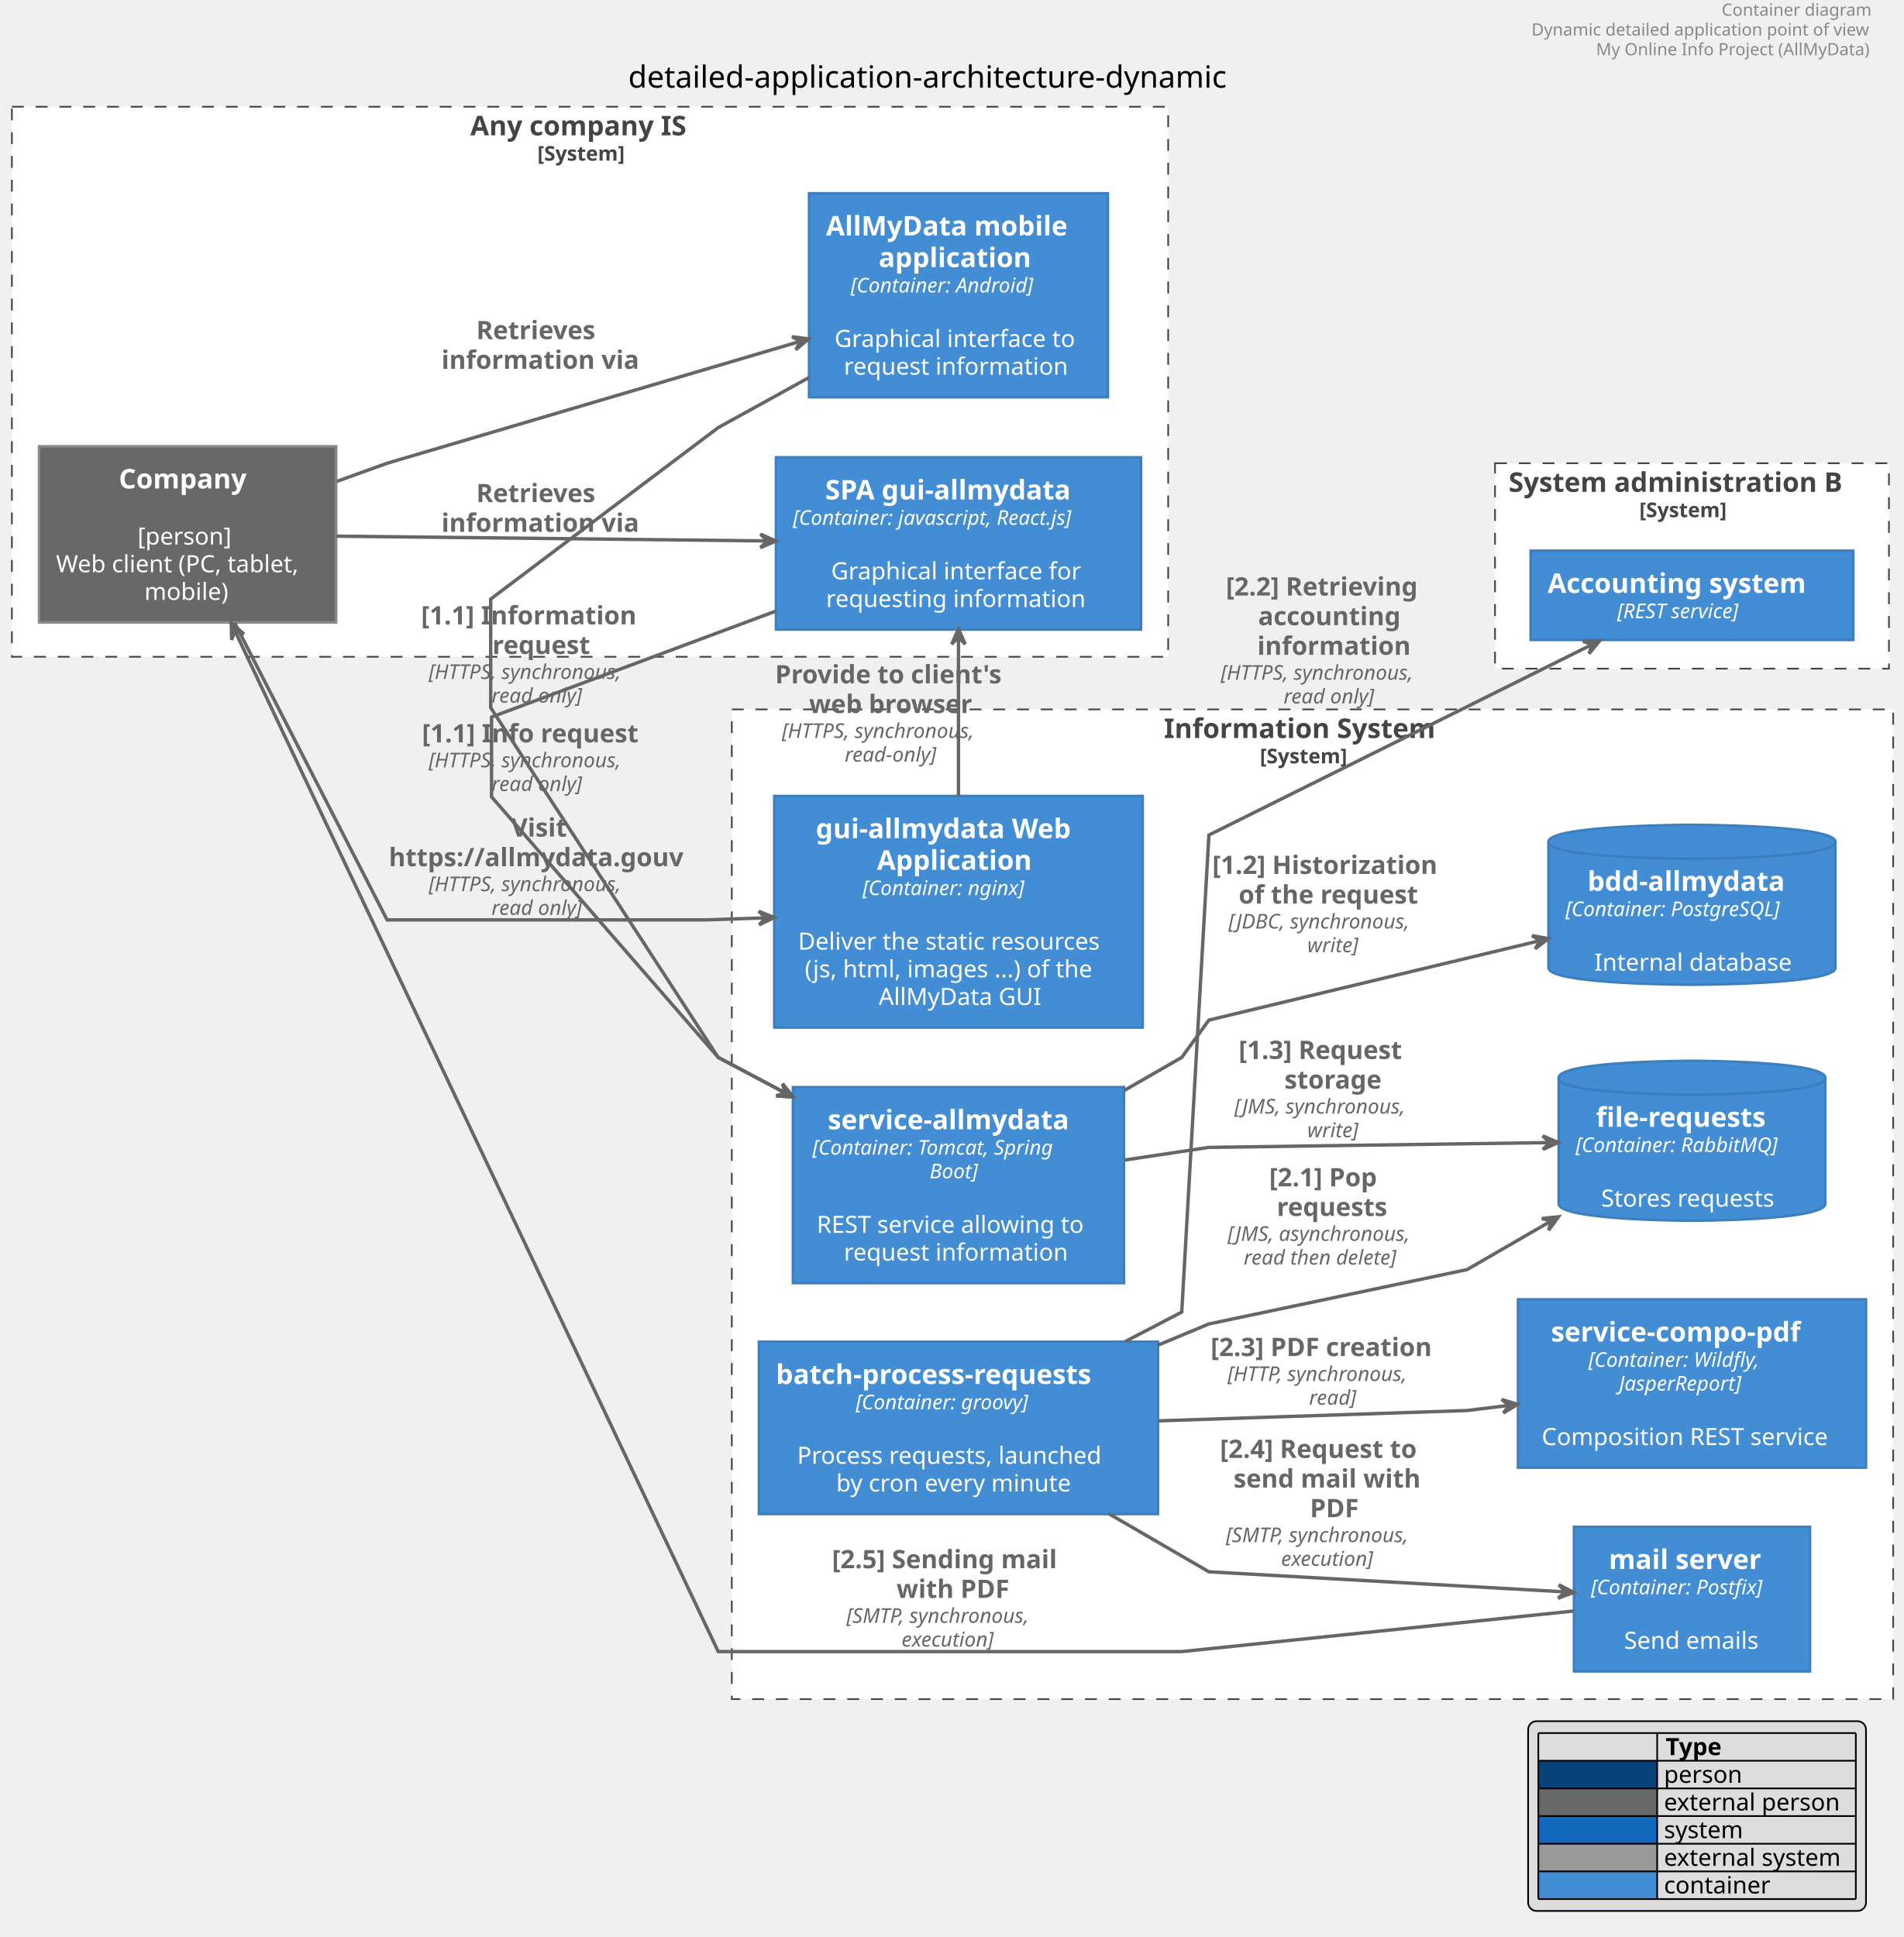
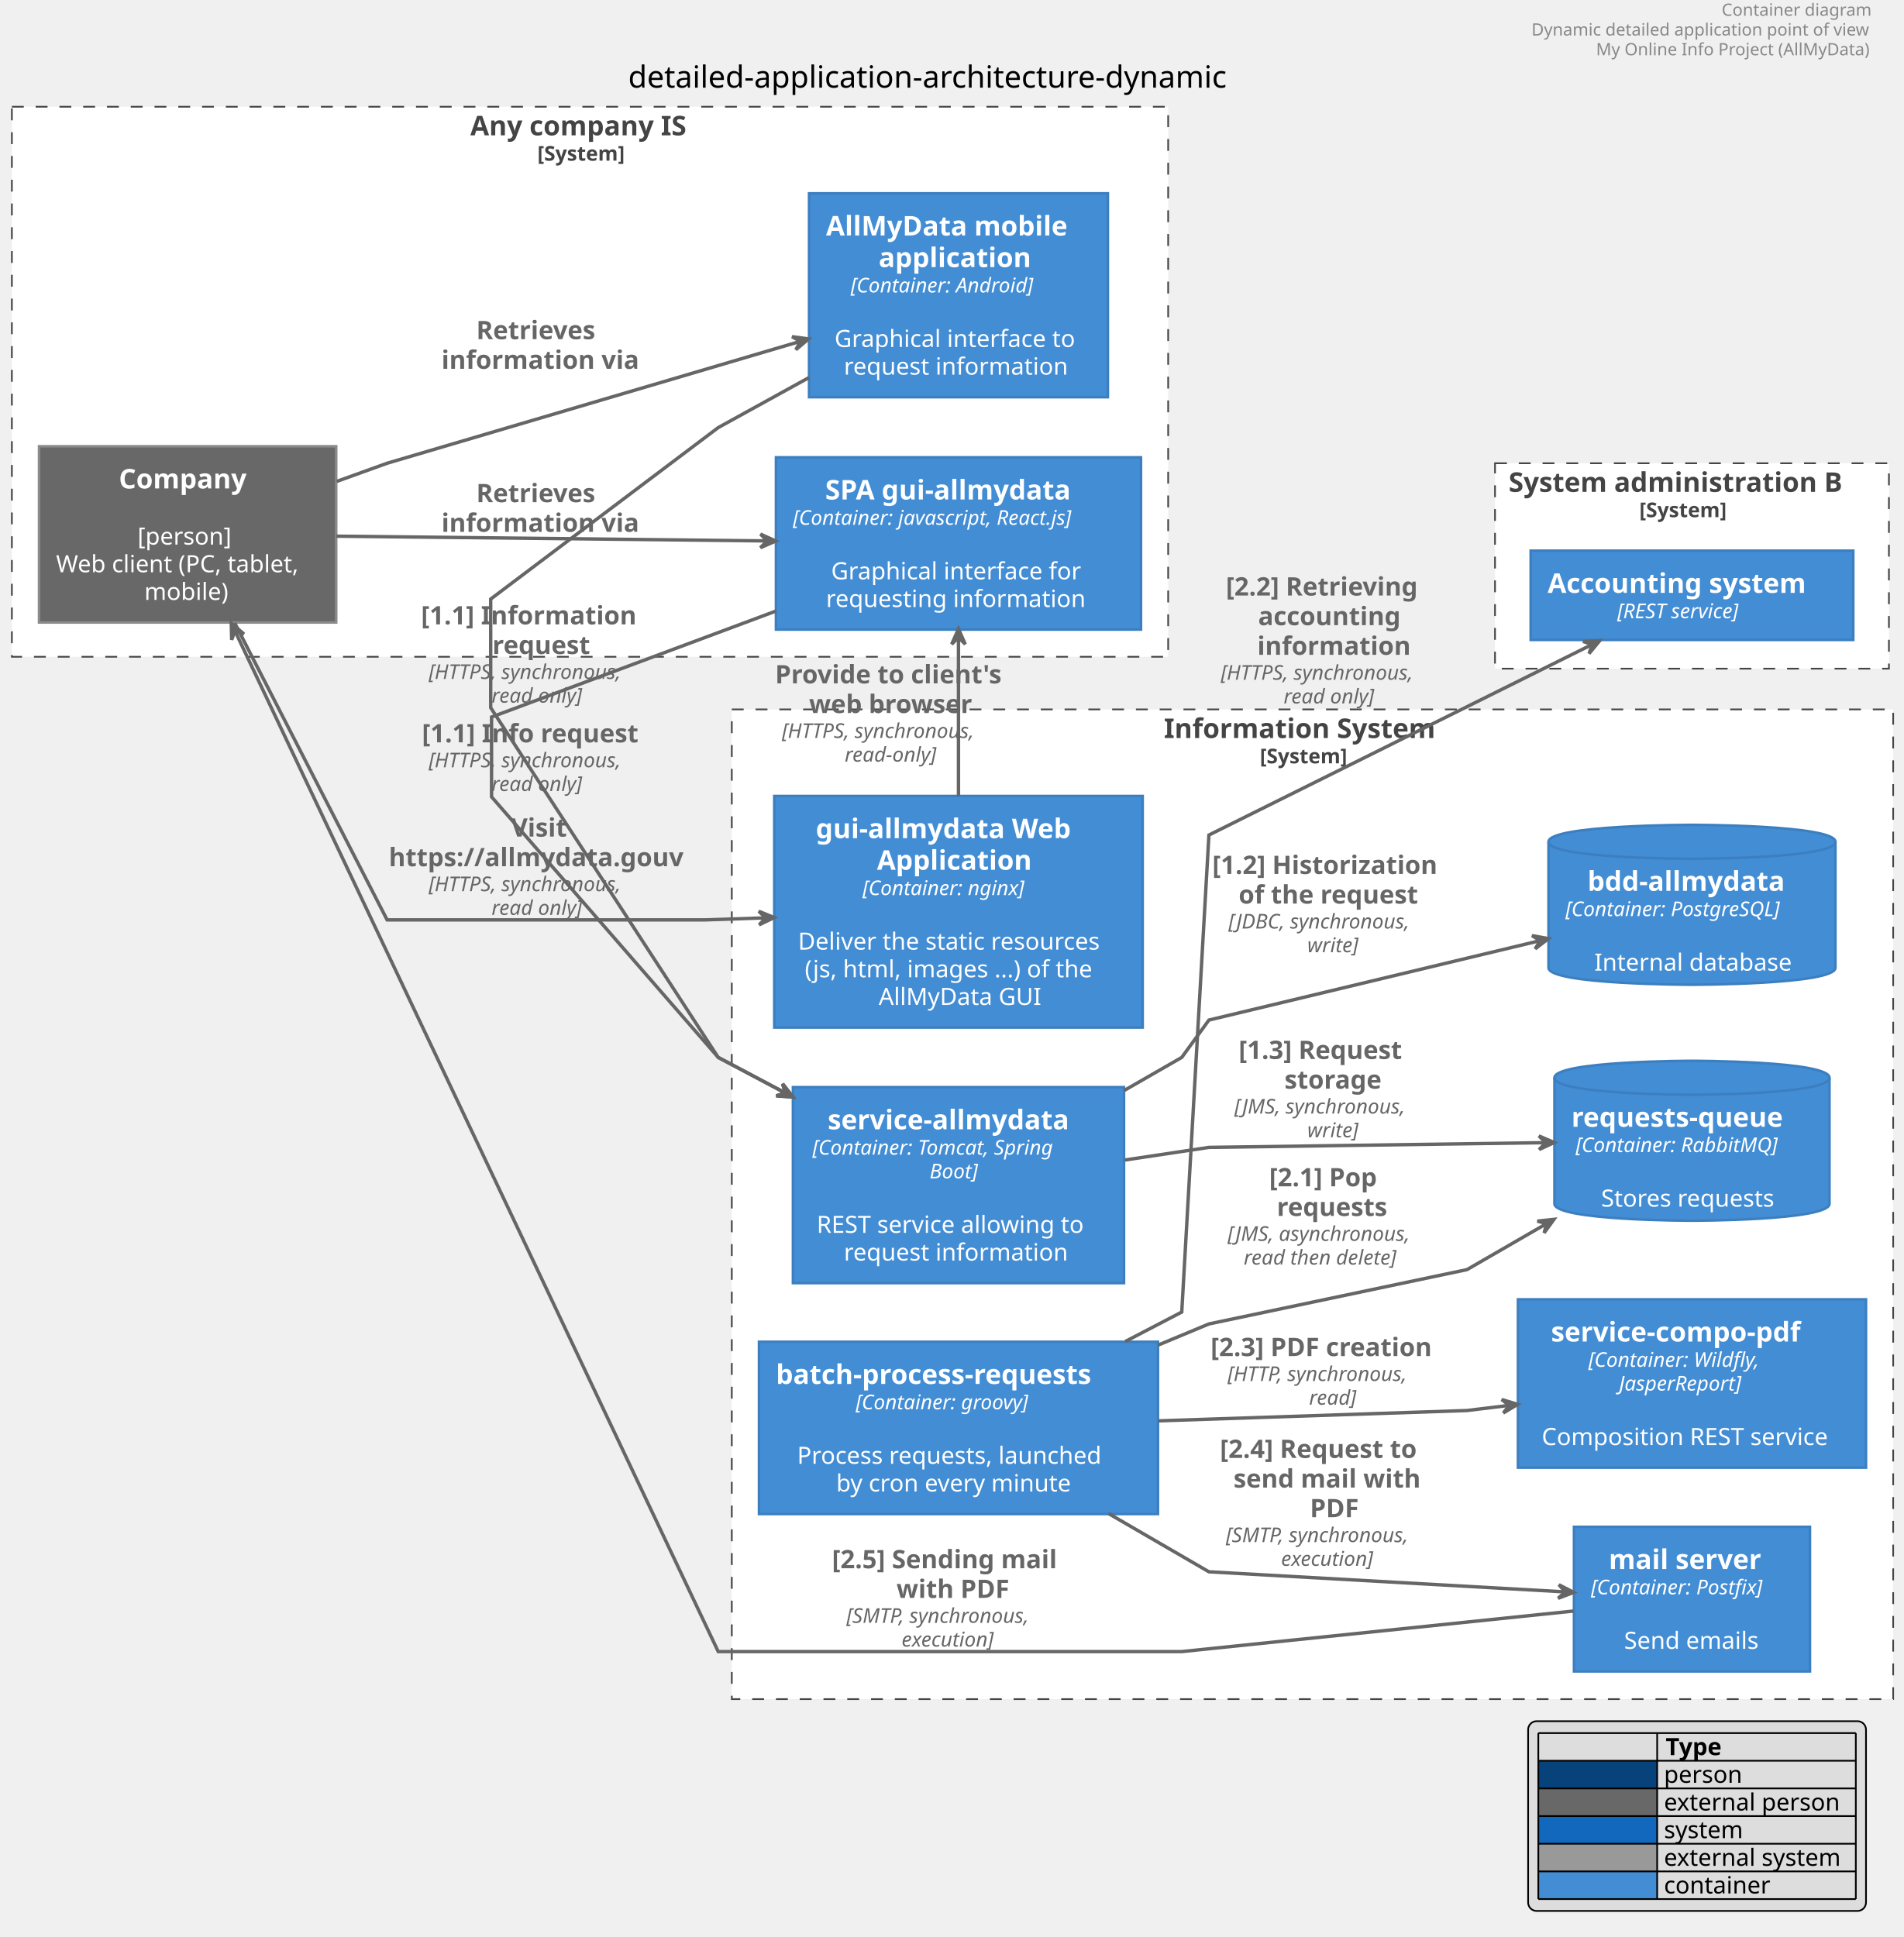
<svg xmlns="http://www.w3.org/2000/svg" contentScriptType="application/ecmascript" contentStyleType="text/css" height="1141px" preserveAspectRatio="none" style="width:1121px;height:1141px;" version="1.1" viewBox="0 0 1121 1141" width="1121px" zoomAndPan="magnify">
  <defs />
  <g>
    <text fill="#888888" font-family="sans-serif" font-size="10" lengthAdjust="spacing" textLength="91" x="1014" y="9.282">Container diagram</text>
    <text fill="#888888" font-family="sans-serif" font-size="10" lengthAdjust="spacing" textLength="203" x="902" y="20.923">Dynamic detailed application point of view</text>
    <text fill="#888888" font-family="sans-serif" font-size="10" lengthAdjust="spacing" textLength="168" x="940" y="32.563">My Online Info Project (AllMyData)</text>
    <text fill="#000000" font-family="sans-serif" font-size="18" lengthAdjust="spacing" textLength="368" x="370" y="51.63">detailed-application-architecture-dynamic</text>
    <rect fill="#FFFFFF" height="324" style="stroke:#444444;stroke-width:1.0;stroke-dasharray:7.0,7.0;" width="681" x="7" y="62.875" />
    <text fill="#444444" font-family="sans-serif" font-size="16" font-weight="bold" lengthAdjust="spacing" textLength="141" x="277" y="79.727">Any company IS</text>
    <text fill="#444444" font-family="sans-serif" font-size="12" font-weight="bold" lengthAdjust="spacing" textLength="62" x="316.5" y="94.639">[System]</text>
    <rect fill="#FFFFFF" height="121" style="stroke:#444444;stroke-width:1.0;stroke-dasharray:7.0,7.0;" width="232" x="880.5" y="272.875" />
    <text fill="#444444" font-family="sans-serif" font-size="16" font-weight="bold" lengthAdjust="spacing" textLength="216" x="888.5" y="289.727">System administration B</text>
    <text fill="#444444" font-family="sans-serif" font-size="12" font-weight="bold" lengthAdjust="spacing" textLength="62" x="965.5" y="304.639">[System]</text>
    <rect fill="#FFFFFF" height="583" style="stroke:#444444;stroke-width:1.0;stroke-dasharray:7.0,7.0;" width="684" x="431" y="417.875" />
    <text fill="#444444" font-family="sans-serif" font-size="16" font-weight="bold" lengthAdjust="spacing" textLength="175" x="685.5" y="434.727">Information System</text>
    <text fill="#444444" font-family="sans-serif" font-size="12" font-weight="bold" lengthAdjust="spacing" textLength="62" x="742" y="449.639">[System]</text>
    <rect fill="#686868" height="103.812" style="stroke:#8A8A8A;stroke-width:1.5;" width="175" x="23" y="262.875" />
    <text fill="#FFFFFF" font-family="sans-serif" font-size="16" font-weight="bold" lengthAdjust="spacing" textLength="81" x="70" y="287.727">Company</text>
    <text fill="#FFFFFF" font-family="sans-serif" font-size="14" lengthAdjust="spacing" textLength="0" x="112.5" y="304.495" />
    <text fill="#FFFFFF" font-family="sans-serif" font-size="14" lengthAdjust="spacing" textLength="59" x="81" y="320.792">[person]</text>
    <text fill="#FFFFFF" font-family="sans-serif" font-size="14" lengthAdjust="spacing" textLength="151" x="33" y="337.089">Web client (PC, tablet,</text>
    <text fill="#FFFFFF" font-family="sans-serif" font-size="14" lengthAdjust="spacing" textLength="51" x="85" y="353.386">mobile)</text>
    <rect fill="#438DD5" height="101.484" style="stroke:#3C7FC0;stroke-width:1.5;" width="215" x="457" y="269.375" />
    <text fill="#FFFFFF" font-family="sans-serif" font-size="16" font-weight="bold" lengthAdjust="spacing" textLength="157" x="486" y="294.227">SPA gui-allmydata</text>
    <text fill="#FFFFFF" font-family="sans-serif" font-size="12" font-style="italic" lengthAdjust="spacing" textLength="195" x="467" y="309.139">[Container: javascript, React.js]</text>
    <text fill="#FFFFFF" font-family="sans-serif" font-size="14" lengthAdjust="spacing" textLength="0" x="566.5" y="324.964" />
    <text fill="#FFFFFF" font-family="sans-serif" font-size="14" lengthAdjust="spacing" textLength="150" x="489.5" y="341.261">Graphical interface for</text>
    <text fill="#FFFFFF" font-family="sans-serif" font-size="14" lengthAdjust="spacing" textLength="156" x="486.5" y="357.558">requesting information</text>
    <rect fill="#438DD5" height="120.109" style="stroke:#3C7FC0;stroke-width:1.5;" width="176" x="476.5" y="113.875" />
    <text fill="#FFFFFF" font-family="sans-serif" font-size="16" font-weight="bold" lengthAdjust="spacing" textLength="150" x="486.5" y="138.727">AllMyData mobile</text>
    <text fill="#FFFFFF" font-family="sans-serif" font-size="16" font-weight="bold" lengthAdjust="spacing" textLength="94" x="517.5" y="157.352">application</text>
    <text fill="#FFFFFF" font-family="sans-serif" font-size="12" font-style="italic" lengthAdjust="spacing" textLength="127" x="501" y="172.264">[Container: Android]</text>
    <text fill="#FFFFFF" font-family="sans-serif" font-size="14" lengthAdjust="spacing" textLength="0" x="566.5" y="188.089" />
    <text fill="#FFFFFF" font-family="sans-serif" font-size="14" lengthAdjust="spacing" textLength="146" x="491.5" y="204.386">Graphical interface to</text>
    <text fill="#FFFFFF" font-family="sans-serif" font-size="14" lengthAdjust="spacing" textLength="135" x="497" y="220.683">request information</text>
    <rect fill="#438DD5" height="52.594" style="stroke:#3C7FC0;stroke-width:1.5;" width="190" x="901.5" y="324.375" />
    <text fill="#FFFFFF" font-family="sans-serif" font-size="16" font-weight="bold" lengthAdjust="spacing" textLength="170" x="911.5" y="349.227">Accounting system</text>
    <text fill="#FFFFFF" font-family="sans-serif" font-size="12" font-style="italic" lengthAdjust="spacing" textLength="88" x="952.5" y="364.139">[REST service]</text>
    <rect fill="#438DD5" height="136.406" style="stroke:#3C7FC0;stroke-width:1.5;" width="217" x="456" y="468.875" />
    <text fill="#FFFFFF" font-family="sans-serif" font-size="16" font-weight="bold" lengthAdjust="spacing" textLength="162" x="480.5" y="493.727">gui-allmydata Web</text>
    <text fill="#FFFFFF" font-family="sans-serif" font-size="16" font-weight="bold" lengthAdjust="spacing" textLength="96" x="516.5" y="512.352">Application</text>
    <text fill="#FFFFFF" font-family="sans-serif" font-size="12" font-style="italic" lengthAdjust="spacing" textLength="113" x="508" y="527.264">[Container: nginx]</text>
    <text fill="#FFFFFF" font-family="sans-serif" font-size="14" lengthAdjust="spacing" textLength="0" x="566.5" y="543.089" />
    <text fill="#FFFFFF" font-family="sans-serif" font-size="14" lengthAdjust="spacing" textLength="189" x="470" y="559.386">Deliver the static resources</text>
    <text fill="#FFFFFF" font-family="sans-serif" font-size="14" lengthAdjust="spacing" textLength="177" x="474" y="575.683">(js, html, images ...) of the</text>
    <text fill="#FFFFFF" font-family="sans-serif" font-size="14" lengthAdjust="spacing" textLength="94" x="517.5" y="591.98">AllMyData GUI</text>
    <rect fill="#438DD5" height="115.453" style="stroke:#3C7FC0;stroke-width:1.5;" width="195" x="467" y="640.375" />
    <text fill="#FFFFFF" font-family="sans-serif" font-size="16" font-weight="bold" lengthAdjust="spacing" textLength="154" x="487.5" y="665.227">service-allmydata</text>
    <text fill="#FFFFFF" font-family="sans-serif" font-size="12" font-style="italic" lengthAdjust="spacing" textLength="168" x="478.5" y="680.139">[Container: Tomcat, Spring</text>
    <text fill="#FFFFFF" font-family="sans-serif" font-size="12" font-style="italic" lengthAdjust="spacing" textLength="34" x="547.5" y="694.107">Boot]</text>
    <text fill="#FFFFFF" font-family="sans-serif" font-size="14" lengthAdjust="spacing" textLength="0" x="566.5" y="709.933" />
    <text fill="#FFFFFF" font-family="sans-serif" font-size="14" lengthAdjust="spacing" textLength="167" x="481" y="726.23">REST service allowing to</text>
    <text fill="#FFFFFF" font-family="sans-serif" font-size="14" lengthAdjust="spacing" textLength="135" x="497" y="742.526">request information</text>
    <rect fill="#438DD5" height="101.484" style="stroke:#3C7FC0;stroke-width:1.5;" width="235" x="447" y="790.375" />
    <text fill="#FFFFFF" font-family="sans-serif" font-size="16" font-weight="bold" lengthAdjust="spacing" textLength="215" x="457" y="815.227">batch-process-requests</text>
    <text fill="#FFFFFF" font-family="sans-serif" font-size="12" font-style="italic" lengthAdjust="spacing" textLength="121" x="504" y="830.139">[Container: groovy]</text>
    <text fill="#FFFFFF" font-family="sans-serif" font-size="14" lengthAdjust="spacing" textLength="0" x="566.5" y="845.964" />
    <text fill="#FFFFFF" font-family="sans-serif" font-size="14" lengthAdjust="spacing" textLength="194" x="469.5" y="862.261">Process requests, launched</text>
    <text fill="#FFFFFF" font-family="sans-serif" font-size="14" lengthAdjust="spacing" textLength="144" x="492.5" y="878.558">by cron every minute</text>
-     <path d="M918,634.875 C918,624.875 996.5,624.875 996.5,624.875 C996.5,624.875 1075,624.875 1075,634.875 L1075,709.062 C1075,719.062 996.5,719.062 996.5,719.062 C996.5,719.062 918,719.062 918,709.062 L918,634.875 " fill="#438DD5" style="stroke:#3C7FC0;stroke-width:1.5;" />
-     <path d="M918,634.875 C918,644.875 996.5,644.875 996.5,644.875 C996.5,644.875 1075,644.875 1075,634.875 " fill="none" style="stroke:#3C7FC0;stroke-width:1.5;" />
-     <text fill="#FFFFFF" font-family="sans-serif" font-size="16" font-weight="bold" lengthAdjust="spacing" textLength="113" x="940" y="663.727">file-requests</text>
+     <path d="M915.5,634.875 C915.5,624.875 996.5,624.875 996.5,624.875 C996.5,624.875 1077.5,624.875 1077.5,634.875 L1077.5,709.062 C1077.5,719.062 996.5,719.062 996.5,719.062 C996.5,719.062 915.5,719.062 915.5,709.062 L915.5,634.875 " fill="#438DD5" style="stroke:#3C7FC0;stroke-width:1.5;" />
+     <path d="M915.5,634.875 C915.5,644.875 996.5,644.875 996.5,644.875 C996.5,644.875 1077.5,644.875 1077.5,634.875 " fill="none" style="stroke:#3C7FC0;stroke-width:1.5;" />
+     <text fill="#FFFFFF" font-family="sans-serif" font-size="16" font-weight="bold" lengthAdjust="spacing" textLength="142" x="925.5" y="663.727">requests-queue</text>
    <text fill="#FFFFFF" font-family="sans-serif" font-size="12" font-style="italic" lengthAdjust="spacing" textLength="137" x="928" y="678.639">[Container: RabbitMQ]</text>
    <text fill="#FFFFFF" font-family="sans-serif" font-size="14" lengthAdjust="spacing" textLength="0" x="998.5" y="694.464" />
    <text fill="#FFFFFF" font-family="sans-serif" font-size="14" lengthAdjust="spacing" textLength="111" x="943" y="710.761">Stores requests</text>
    <path d="M912,495.875 C912,485.875 996.5,485.875 996.5,485.875 C996.5,485.875 1081,485.875 1081,495.875 L1081,570.062 C1081,580.062 996.5,580.062 996.5,580.062 C996.5,580.062 912,580.062 912,570.062 L912,495.875 " fill="#438DD5" style="stroke:#3C7FC0;stroke-width:1.5;" />
    <path d="M912,495.875 C912,505.875 996.5,505.875 996.5,505.875 C996.5,505.875 1081,505.875 1081,495.875 " fill="none" style="stroke:#3C7FC0;stroke-width:1.5;" />
    <text fill="#FFFFFF" font-family="sans-serif" font-size="16" font-weight="bold" lengthAdjust="spacing" textLength="123" x="935" y="524.727">bdd-allmydata</text>
    <text fill="#FFFFFF" font-family="sans-serif" font-size="12" font-style="italic" lengthAdjust="spacing" textLength="149" x="922" y="539.639">[Container: PostgreSQL]</text>
    <text fill="#FFFFFF" font-family="sans-serif" font-size="14" lengthAdjust="spacing" textLength="0" x="998.5" y="555.464" />
    <text fill="#FFFFFF" font-family="sans-serif" font-size="14" lengthAdjust="spacing" textLength="119" x="939" y="571.761">Internal database</text>
    <rect fill="#438DD5" height="99.156" style="stroke:#3C7FC0;stroke-width:1.5;" width="205" x="894" y="765.375" />
    <text fill="#FFFFFF" font-family="sans-serif" font-size="16" font-weight="bold" lengthAdjust="spacing" textLength="166" x="913.5" y="790.227">service-compo-pdf</text>
    <text fill="#FFFFFF" font-family="sans-serif" font-size="12" font-style="italic" lengthAdjust="spacing" textLength="118" x="935.5" y="805.139">[Container: Wildfly,</text>
    <text fill="#FFFFFF" font-family="sans-serif" font-size="12" font-style="italic" lengthAdjust="spacing" textLength="86" x="953.5" y="819.107">JasperReport]</text>
    <text fill="#FFFFFF" font-family="sans-serif" font-size="14" lengthAdjust="spacing" textLength="0" x="998.5" y="834.933" />
    <text fill="#FFFFFF" font-family="sans-serif" font-size="14" lengthAdjust="spacing" textLength="181" x="908" y="851.23">Composition REST service</text>
    <rect fill="#438DD5" height="85.188" style="stroke:#3C7FC0;stroke-width:1.5;" width="139" x="927" y="899.375" />
    <text fill="#FFFFFF" font-family="sans-serif" font-size="16" font-weight="bold" lengthAdjust="spacing" textLength="98" x="947.5" y="924.227">mail server</text>
    <text fill="#FFFFFF" font-family="sans-serif" font-size="12" font-style="italic" lengthAdjust="spacing" textLength="119" x="937" y="939.139">[Container: Postfix]</text>
    <text fill="#FFFFFF" font-family="sans-serif" font-size="14" lengthAdjust="spacing" textLength="0" x="998.5" y="954.964" />
    <text fill="#FFFFFF" font-family="sans-serif" font-size="14" lengthAdjust="spacing" textLength="84" x="956.5" y="971.261">Send emails</text>
    <path d="M138.23,366.955 C172.62,433.975 228,541.875 228,541.875 C228,541.875 415,541.875 415,541.875 C415,541.875 430.21,541.365 450.9,540.665 " fill="none" id="company-to-static_resources" style="stroke:#666666;stroke-width:2.0;" />
    <polygon fill="#666666" points="455.97,540.495,446.849,536.78,450.973,540.652,447.1,544.776,455.97,540.495" style="stroke:#666666;stroke-width:2.0;" />
    <text fill="#666666" font-family="sans-serif" font-size="15" font-weight="bold" lengthAdjust="spacing" textLength="36" x="301" y="492.798">Visit</text>
    <text fill="#666666" font-family="sans-serif" font-size="15" font-weight="bold" lengthAdjust="spacing" textLength="185" x="229" y="510.259">https://allmydata.gouv</text>
    <text fill="#666666" font-family="sans-serif" font-size="12" font-style="italic" lengthAdjust="spacing" textLength="134" x="252.5" y="524.936">[HTTPS, synchronous,</text>
    <text fill="#666666" font-family="sans-serif" font-size="12" font-style="italic" lengthAdjust="spacing" textLength="64" x="289.5" y="538.904">read only]</text>
    <path d="M198.12,315.835 C270.23,316.635 373.41,317.775 451.74,318.635 " fill="none" id="company-to-spa" style="stroke:#666666;stroke-width:2.0;" />
    <polygon fill="#666666" points="456.86,318.695,447.895,314.618,451.86,318.652,447.826,322.618,456.86,318.695" style="stroke:#666666;stroke-width:2.0;" />
    <text fill="#666666" font-family="sans-serif" font-size="15" font-weight="bold" lengthAdjust="spacing" textLength="77" x="280.5" y="295.798">Retrieves</text>
    <text fill="#666666" font-family="sans-serif" font-size="15" font-weight="bold" lengthAdjust="spacing" textLength="123" x="260" y="313.259">information via</text>
    <path d="M198.3,283.585 C215.31,277.455 228,272.875 228,272.875 C228,272.875 371.92,230.405 471.24,201.105 " fill="none" id="company-to-mobile" style="stroke:#666666;stroke-width:2.0;" />
    <polygon fill="#666666" points="476.23,199.625,466.466,198.332,471.434,201.038,468.728,206.006,476.23,199.625" style="stroke:#666666;stroke-width:2.0;" />
    <text fill="#666666" font-family="sans-serif" font-size="15" font-weight="bold" lengthAdjust="spacing" textLength="77" x="280.5" y="199.798">Retrieves</text>
    <text fill="#666666" font-family="sans-serif" font-size="15" font-weight="bold" lengthAdjust="spacing" textLength="123" x="260" y="217.259">information via</text>
    <path d="M564.5,468.815 C564.5,438.855 564.5,404.105 564.5,375.705 " fill="none" id="static_resources-to-spa" style="stroke:#666666;stroke-width:2.0;" />
    <polygon fill="#666666" points="564.5,370.475,560.5,379.475,564.5,375.475,568.5,379.475,564.5,370.475" style="stroke:#666666;stroke-width:2.0;" />
    <text fill="#666666" font-family="sans-serif" font-size="15" font-weight="bold" lengthAdjust="spacing" textLength="146" x="456.5" y="402.548">Provide to client's</text>
    <text fill="#666666" font-family="sans-serif" font-size="15" font-weight="bold" lengthAdjust="spacing" textLength="106" x="476.5" y="420.009">web browser</text>
    <text fill="#666666" font-family="sans-serif" font-size="12" font-style="italic" lengthAdjust="spacing" textLength="134" x="460.5" y="434.685">[HTTPS, synchronous,</text>
    <text fill="#666666" font-family="sans-serif" font-size="12" font-style="italic" lengthAdjust="spacing" textLength="64" x="497.5" y="448.654">read-only]</text>
    <path d="M457,359.945 C379.87,388.695 289.5,422.375 289.5,422.375 C289.5,422.375 289.5,469.375 289.5,469.375 C289.5,469.375 423,622.875 423,622.875 C423,622.875 440.13,631.955 462.46,643.795 " fill="none" id="spa-to-sm" style="stroke:#666666;stroke-width:2.0;" />
    <polygon fill="#666666" points="467,646.195,460.925,638.442,462.584,643.851,457.175,645.509,467,646.195" style="stroke:#666666;stroke-width:2.0;" />
    <text fill="#666666" font-family="sans-serif" font-size="15" font-weight="bold" lengthAdjust="spacing" textLength="146" x="248.5" y="437.298">[1.1] Info request</text>
    <text fill="#666666" font-family="sans-serif" font-size="12" font-style="italic" lengthAdjust="spacing" textLength="134" x="252.5" y="451.975">[HTTPS, synchronous,</text>
    <text fill="#666666" font-family="sans-serif" font-size="12" font-style="italic" lengthAdjust="spacing" textLength="64" x="289.5" y="465.943">read only]</text>
    <path d="M476.5,222.385 C447.72,238.245 423,251.875 423,251.875 C423,251.875 289,352.875 289,352.875 C289,352.875 289,416.875 289,416.875 C289,416.875 423,622.875 423,622.875 C423,622.875 440.13,631.955 462.46,643.795 " fill="none" id="mobile-to-sm" style="stroke:#666666;stroke-width:2.0;" />
    <polygon fill="#666666" points="467,646.195,460.925,638.442,462.584,643.851,457.175,645.509,467,646.195" style="stroke:#666666;stroke-width:2.0;" />
    <text fill="#666666" font-family="sans-serif" font-size="15" font-weight="bold" lengthAdjust="spacing" textLength="142" x="248" y="367.798">[1.1] Information</text>
    <text fill="#666666" font-family="sans-serif" font-size="15" font-weight="bold" lengthAdjust="spacing" textLength="63" x="290" y="385.259">request</text>
    <text fill="#666666" font-family="sans-serif" font-size="12" font-style="italic" lengthAdjust="spacing" textLength="134" x="252.5" y="399.935">[HTTPS, synchronous,</text>
    <text fill="#666666" font-family="sans-serif" font-size="12" font-style="italic" lengthAdjust="spacing" textLength="64" x="289.5" y="413.904">read only]</text>
    <path d="M662.05,642.385 C681.44,631.245 696,622.875 696,622.875 C696,622.875 712,600.875 712,600.875 C712,600.875 823.85,574.045 907.04,554.095 " fill="none" id="sm-to-bdd" style="stroke:#666666;stroke-width:2.0;" />
    <polygon fill="#666666" points="911.97,552.905,902.283,551.127,907.109,554.077,904.159,558.904,911.97,552.905" style="stroke:#666666;stroke-width:2.0;" />
    <text fill="#666666" font-family="sans-serif" font-size="15" font-weight="bold" lengthAdjust="spacing" textLength="148" x="714" y="514.798">[1.2] Historization</text>
    <text fill="#666666" font-family="sans-serif" font-size="15" font-weight="bold" lengthAdjust="spacing" textLength="117" x="729.5" y="532.259">of the request</text>
    <text fill="#666666" font-family="sans-serif" font-size="12" font-style="italic" lengthAdjust="spacing" textLength="125" x="723.5" y="546.936">[JDBC, synchronous,</text>
    <text fill="#666666" font-family="sans-serif" font-size="12" font-style="italic" lengthAdjust="spacing" textLength="36" x="770" y="560.904">write]</text>
-     <path d="M662.4,683.325 C689.65,679.235 712,675.875 712,675.875 C712,675.875 828.79,674.225 912.45,673.045 " fill="none" id="sm-to-file" style="stroke:#666666;stroke-width:2.0;" />
-     <polygon fill="#666666" points="917.66,672.975,908.604,669.104,912.66,673.046,908.718,677.103,917.66,672.975" style="stroke:#666666;stroke-width:2.0;" />
+     <path d="M662.4,683.325 C689.65,679.235 712,675.875 712,675.875 C712,675.875 826.48,674.255 909.95,673.085 " fill="none" id="sm-to-queue" style="stroke:#666666;stroke-width:2.0;" />
+     <polygon fill="#666666" points="915.4,673.005,906.344,669.134,910.4,673.076,906.458,677.133,915.4,673.005" style="stroke:#666666;stroke-width:2.0;" />
    <text fill="#666666" font-family="sans-serif" font-size="15" font-weight="bold" lengthAdjust="spacing" textLength="112" x="729.5" y="623.798">[1.3] Request</text>
    <text fill="#666666" font-family="sans-serif" font-size="15" font-weight="bold" lengthAdjust="spacing" textLength="63" x="756.5" y="641.259">storage</text>
    <text fill="#666666" font-family="sans-serif" font-size="12" font-style="italic" lengthAdjust="spacing" textLength="118" x="727" y="655.936">[JMS, synchronous,</text>
    <text fill="#666666" font-family="sans-serif" font-size="12" font-style="italic" lengthAdjust="spacing" textLength="36" x="770" y="669.904">write]</text>
-     <path d="M682,792.365 C699.59,785.045 712,779.875 712,779.875 C712,779.875 864,747.875 864,747.875 C864,747.875 886.69,734.755 913.23,719.425 " fill="none" id="batch-to-file" style="stroke:#666666;stroke-width:2.0;" />
-     <polygon fill="#666666" points="917.87,716.745,908.076,717.782,913.54,719.246,912.077,724.71,917.87,716.745" style="stroke:#666666;stroke-width:2.0;" />
+     <path d="M682,792.365 C699.59,785.045 712,779.875 712,779.875 C712,779.875 864,747.875 864,747.875 C864,747.875 885.3,735.565 910.76,720.845 " fill="none" id="batch-to-queue" style="stroke:#666666;stroke-width:2.0;" />
+     <polygon fill="#666666" points="915.22,718.275,905.426,719.312,910.89,720.776,909.427,726.24,915.22,718.275" style="stroke:#666666;stroke-width:2.0;" />
    <text fill="#666666" font-family="sans-serif" font-size="15" font-weight="bold" lengthAdjust="spacing" textLength="76" x="747.5" y="698.798">[2.1] Pop</text>
    <text fill="#666666" font-family="sans-serif" font-size="15" font-weight="bold" lengthAdjust="spacing" textLength="72" x="752" y="716.259">requests</text>
    <text fill="#666666" font-family="sans-serif" font-size="12" font-style="italic" lengthAdjust="spacing" textLength="126" x="723" y="730.936">[JMS, asynchronous,</text>
    <text fill="#666666" font-family="sans-serif" font-size="12" font-style="italic" lengthAdjust="spacing" textLength="111" x="732.5" y="744.904">read then delete]</text>
    <path d="M662.73,790.215 C681.78,780.285 696,772.875 696,772.875 C696,772.875 712,491.875 712,491.875 C712,491.875 854.33,421.085 937.29,379.825 " fill="none" id="batch-to-scompta" style="stroke:#666666;stroke-width:2.0;" />
    <polygon fill="#666666" points="942.18,377.395,932.341,377.83,937.705,379.625,935.909,384.99,942.18,377.395" style="stroke:#666666;stroke-width:2.0;" />
    <text fill="#666666" font-family="sans-serif" font-size="15" font-weight="bold" lengthAdjust="spacing" textLength="127" x="722" y="350.798">[2.2] Retrieving</text>
    <text fill="#666666" font-family="sans-serif" font-size="15" font-weight="bold" lengthAdjust="spacing" textLength="89" x="741" y="368.259">accounting</text>
    <text fill="#666666" font-family="sans-serif" font-size="15" font-weight="bold" lengthAdjust="spacing" textLength="95" x="740.5" y="385.72">information</text>
    <text fill="#666666" font-family="sans-serif" font-size="12" font-style="italic" lengthAdjust="spacing" textLength="134" x="719" y="400.397">[HTTPS, synchronous,</text>
    <text fill="#666666" font-family="sans-serif" font-size="12" font-style="italic" lengthAdjust="spacing" textLength="64" x="756" y="414.365">read only]</text>
    <path d="M682.19,836.965 C765.91,834.165 864,830.875 864,830.875 C864,830.875 874.11,829.645 888.72,827.865 " fill="none" id="batch-to-compo" style="stroke:#666666;stroke-width:2.0;" />
    <polygon fill="#666666" points="893.84,827.245,884.416,824.382,888.878,827.86,885.4,832.321,893.84,827.245" style="stroke:#666666;stroke-width:2.0;" />
    <text fill="#666666" font-family="sans-serif" font-size="15" font-weight="bold" lengthAdjust="spacing" textLength="150" x="713" y="798.798">[2.3] PDF creation</text>
    <text fill="#666666" font-family="sans-serif" font-size="12" font-style="italic" lengthAdjust="spacing" textLength="126" x="723" y="813.475">[HTTP, synchronous,</text>
    <text fill="#666666" font-family="sans-serif" font-size="12" font-style="italic" lengthAdjust="spacing" textLength="34" x="771" y="827.443">read]</text>
    <path d="M652.84,891.545 C684.21,909.755 712,925.875 712,925.875 C712,925.875 837.65,932.965 921.65,937.705 " fill="none" id="batch-to-smails" style="stroke:#666666;stroke-width:2.0;" />
    <polygon fill="#666666" points="926.87,938.005,918.114,933.497,921.878,937.719,917.656,941.484,926.87,938.005" style="stroke:#666666;stroke-width:2.0;" />
    <text fill="#666666" font-family="sans-serif" font-size="15" font-weight="bold" lengthAdjust="spacing" textLength="134" x="718.5" y="858.798">[2.4] Request to</text>
    <text fill="#666666" font-family="sans-serif" font-size="15" font-weight="bold" lengthAdjust="spacing" textLength="118" x="726.5" y="876.259">send mail with</text>
    <text fill="#666666" font-family="sans-serif" font-size="15" font-weight="bold" lengthAdjust="spacing" textLength="33" x="771.5" y="893.72">PDF</text>
    <text fill="#666666" font-family="sans-serif" font-size="12" font-style="italic" lengthAdjust="spacing" textLength="128" x="722" y="908.396">[SMTP, synchronous,</text>
    <text fill="#666666" font-family="sans-serif" font-size="12" font-style="italic" lengthAdjust="spacing" textLength="67" x="754.5" y="922.365">execution]</text>
    <path d="M926.79,948.985 C838.37,958.135 696,972.875 696,972.875 C696,972.875 423,972.875 423,972.875 C423,972.875 214.02,531.435 138.4,371.705 " fill="none" id="smails-to-company" style="stroke:#666666;stroke-width:2.0;" />
    <polygon fill="#666666" points="136.2,367.055,136.446,376.901,138.344,371.572,143.673,373.47,136.2,367.055" style="stroke:#666666;stroke-width:2.0;" />
    <text fill="#666666" font-family="sans-serif" font-size="15" font-weight="bold" lengthAdjust="spacing" textLength="149" x="490" y="923.798">[2.5] Sending mail</text>
    <text fill="#666666" font-family="sans-serif" font-size="15" font-weight="bold" lengthAdjust="spacing" textLength="73" x="528" y="941.259">with PDF</text>
    <text fill="#666666" font-family="sans-serif" font-size="12" font-style="italic" lengthAdjust="spacing" textLength="128" x="498.5" y="955.936">[SMTP, synchronous,</text>
    <text fill="#666666" font-family="sans-serif" font-size="12" font-style="italic" lengthAdjust="spacing" textLength="67" x="531" y="969.904">execution]</text>
    <rect fill="#DDDDDD" height="111.781" rx="5" ry="5" style="stroke:#000000;stroke-width:1.0;" width="199" x="900" y="1013.875" />
    <text fill="#000000" font-family="sans-serif" font-size="14" font-weight="bold" lengthAdjust="spacing" textLength="0" x="976" y="1033.87" />
    <text fill="#000000" font-family="sans-serif" font-size="14" font-weight="bold" lengthAdjust="spacing" textLength="39" x="981" y="1033.87">Type</text>
    <rect fill="#08427B" height="16.297" style="stroke:none;stroke-width:1.0;" width="70" x="906" y="1037.172" />
    <text fill="#000000" font-family="sans-serif" font-size="14" lengthAdjust="spacing" textLength="0" x="930" y="1050.167" />
    <text fill="#000000" font-family="sans-serif" font-size="14" lengthAdjust="spacing" textLength="49" x="980" y="1050.167">person</text>
    <rect fill="#686868" height="16.297" style="stroke:none;stroke-width:1.0;" width="70" x="906" y="1053.469" />
    <text fill="#000000" font-family="sans-serif" font-size="14" lengthAdjust="spacing" textLength="0" x="930" y="1066.464" />
    <text fill="#000000" font-family="sans-serif" font-size="14" lengthAdjust="spacing" textLength="108" x="980" y="1066.464">external person</text>
    <rect fill="#1168BD" height="16.297" style="stroke:none;stroke-width:1.0;" width="70" x="906" y="1069.766" />
    <text fill="#000000" font-family="sans-serif" font-size="14" lengthAdjust="spacing" textLength="0" x="918" y="1082.761" />
    <text fill="#000000" font-family="sans-serif" font-size="14" lengthAdjust="spacing" textLength="50" x="980" y="1082.761">system</text>
    <rect fill="#999999" height="16.297" style="stroke:none;stroke-width:1.0;" width="70" x="906" y="1086.062" />
    <text fill="#000000" font-family="sans-serif" font-size="14" lengthAdjust="spacing" textLength="0" x="930" y="1099.058" />
    <text fill="#000000" font-family="sans-serif" font-size="14" lengthAdjust="spacing" textLength="109" x="980" y="1099.058">external system</text>
    <rect fill="#438DD5" height="16.297" style="stroke:none;stroke-width:1.0;" width="70" x="906" y="1102.359" />
    <text fill="#000000" font-family="sans-serif" font-size="14" lengthAdjust="spacing" textLength="0" x="918" y="1115.354" />
    <text fill="#000000" font-family="sans-serif" font-size="14" lengthAdjust="spacing" textLength="65" x="980" y="1115.354">container</text>
    <line style="stroke:#000000;stroke-width:1.0;" x1="906" x2="1093" y1="1020.875" y2="1020.875" />
    <line style="stroke:#000000;stroke-width:1.0;" x1="906" x2="1093" y1="1037.172" y2="1037.172" />
    <line style="stroke:#000000;stroke-width:1.0;" x1="906" x2="1093" y1="1053.469" y2="1053.469" />
    <line style="stroke:#000000;stroke-width:1.0;" x1="906" x2="1093" y1="1069.766" y2="1069.766" />
    <line style="stroke:#000000;stroke-width:1.0;" x1="906" x2="1093" y1="1086.062" y2="1086.062" />
    <line style="stroke:#000000;stroke-width:1.0;" x1="906" x2="1093" y1="1102.359" y2="1102.359" />
    <line style="stroke:#000000;stroke-width:1.0;" x1="906" x2="1093" y1="1118.656" y2="1118.656" />
    <line style="stroke:#000000;stroke-width:1.0;" x1="906" x2="906" y1="1020.875" y2="1118.656" />
    <line style="stroke:#000000;stroke-width:1.0;" x1="976" x2="976" y1="1020.875" y2="1118.656" />
    <line style="stroke:#000000;stroke-width:1.0;" x1="1093" x2="1093" y1="1020.875" y2="1118.656" />
  </g>
</svg>
